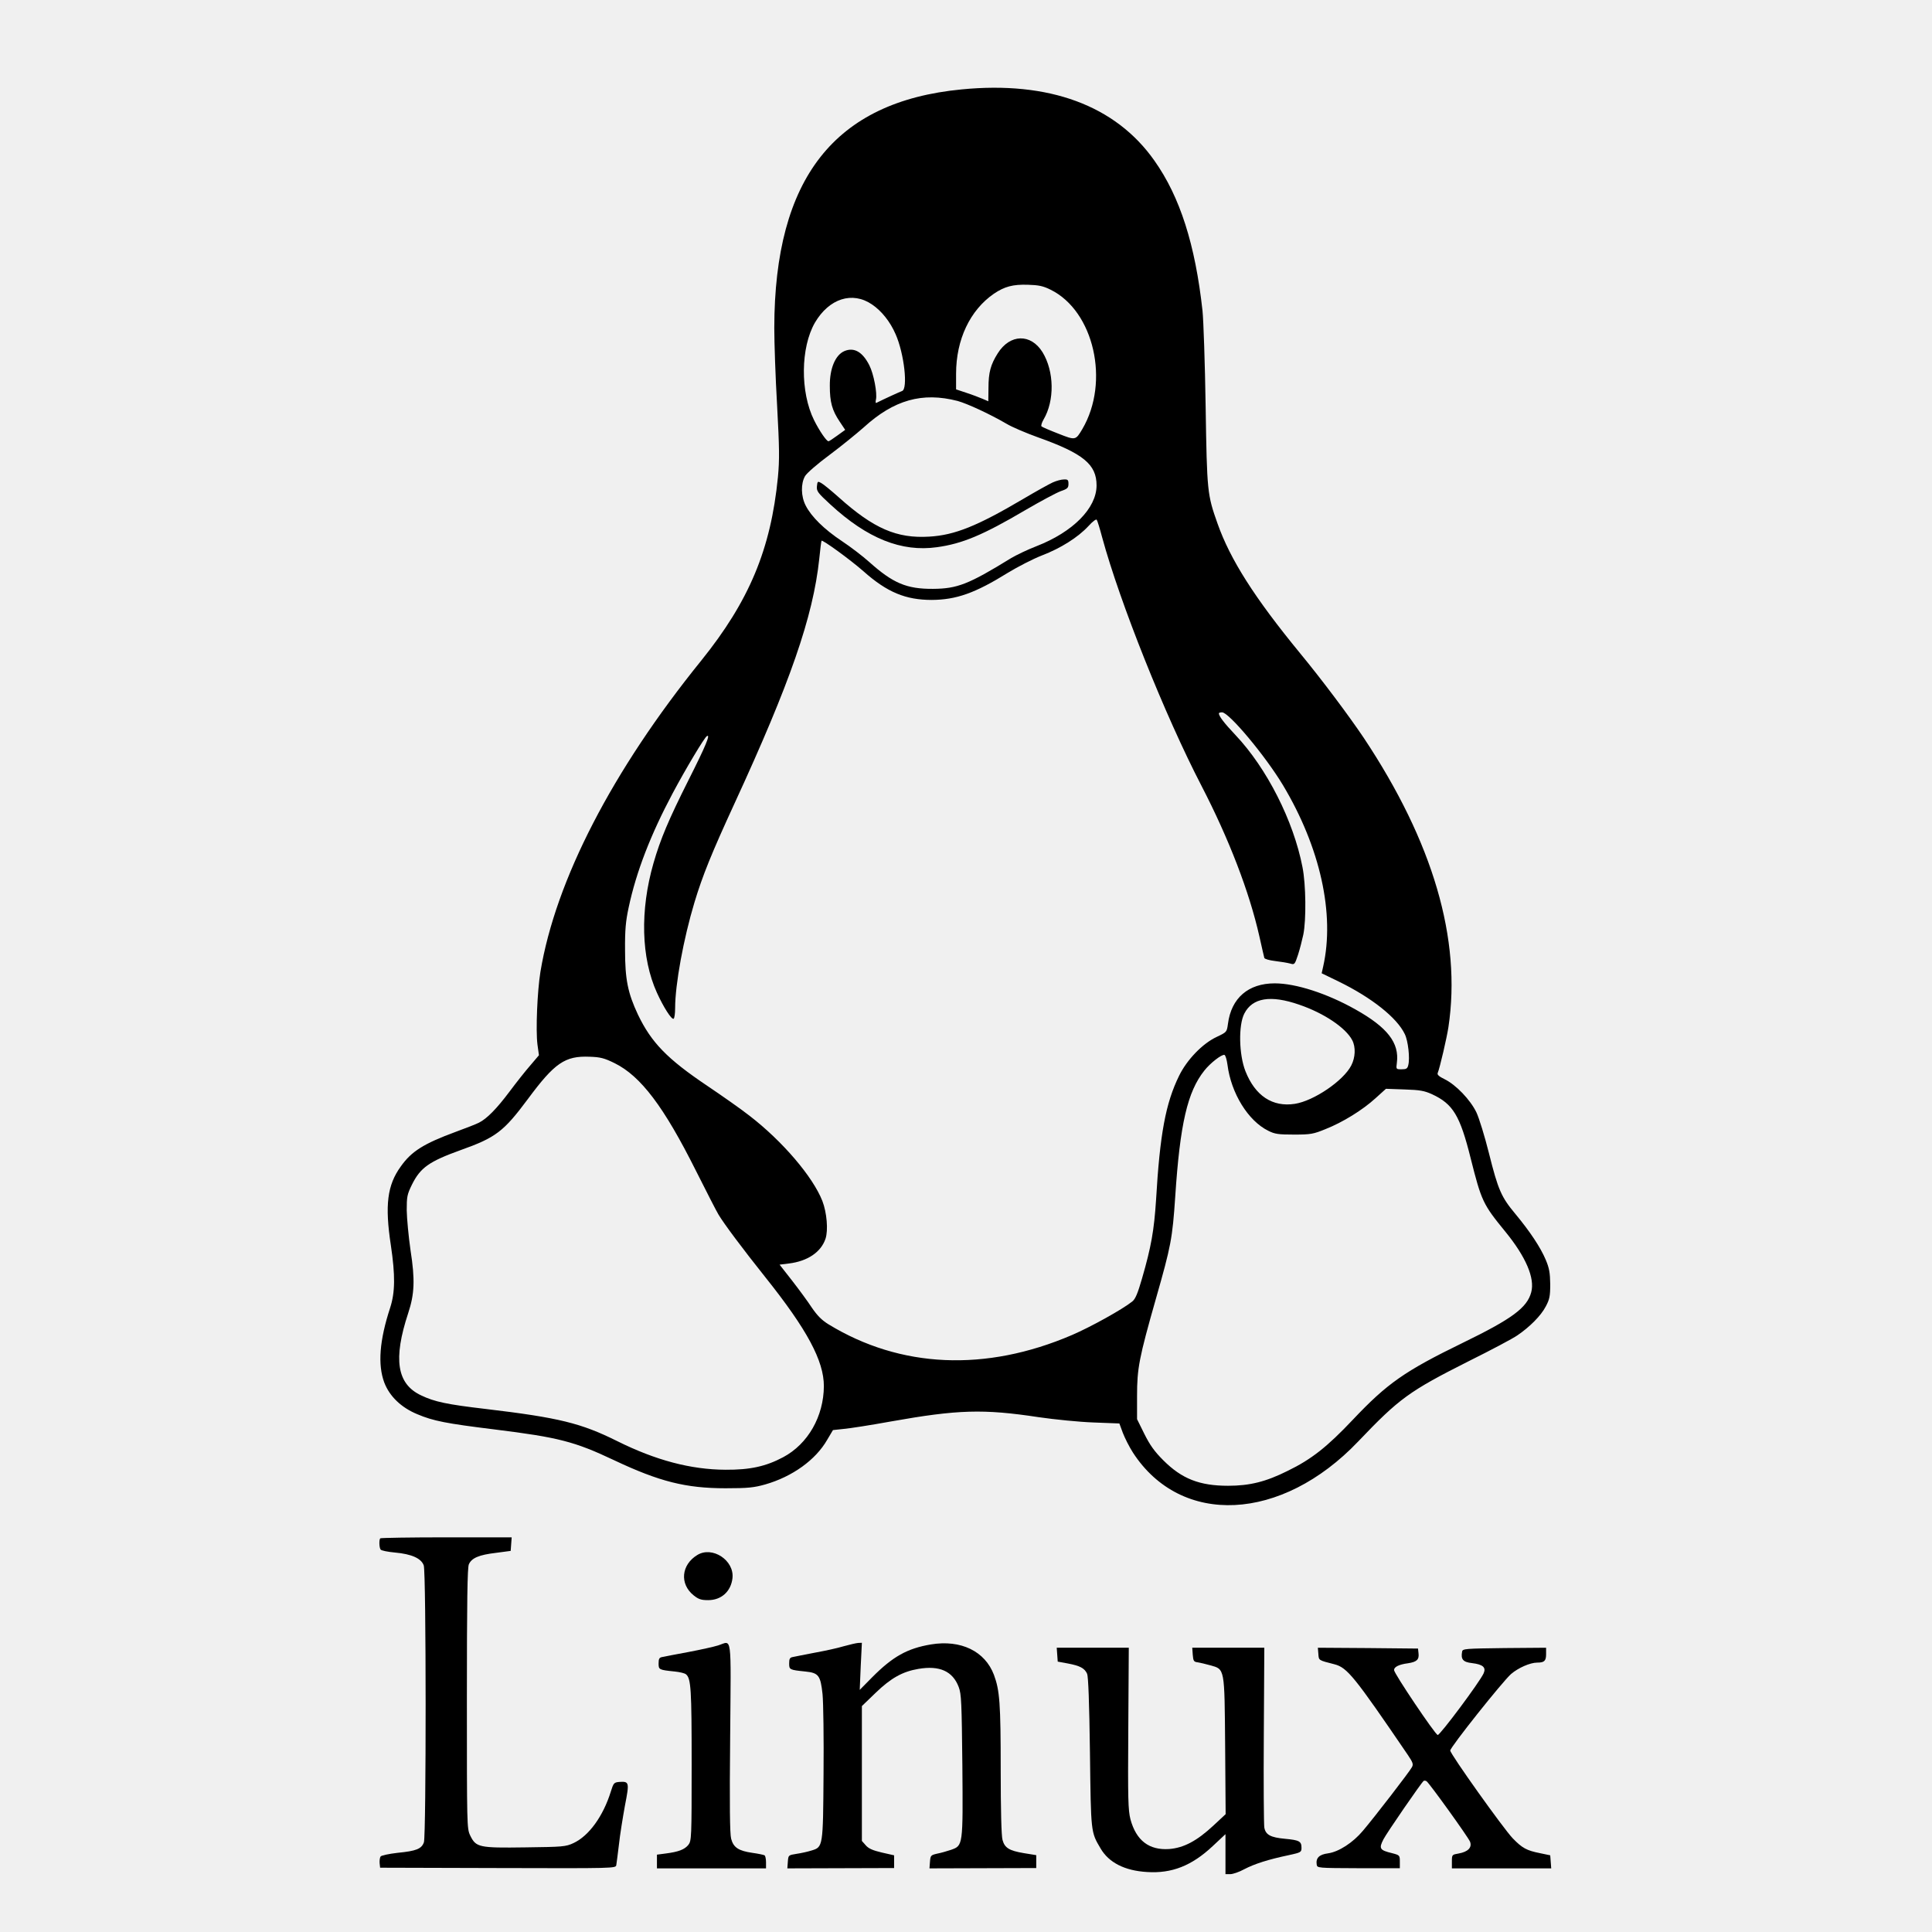
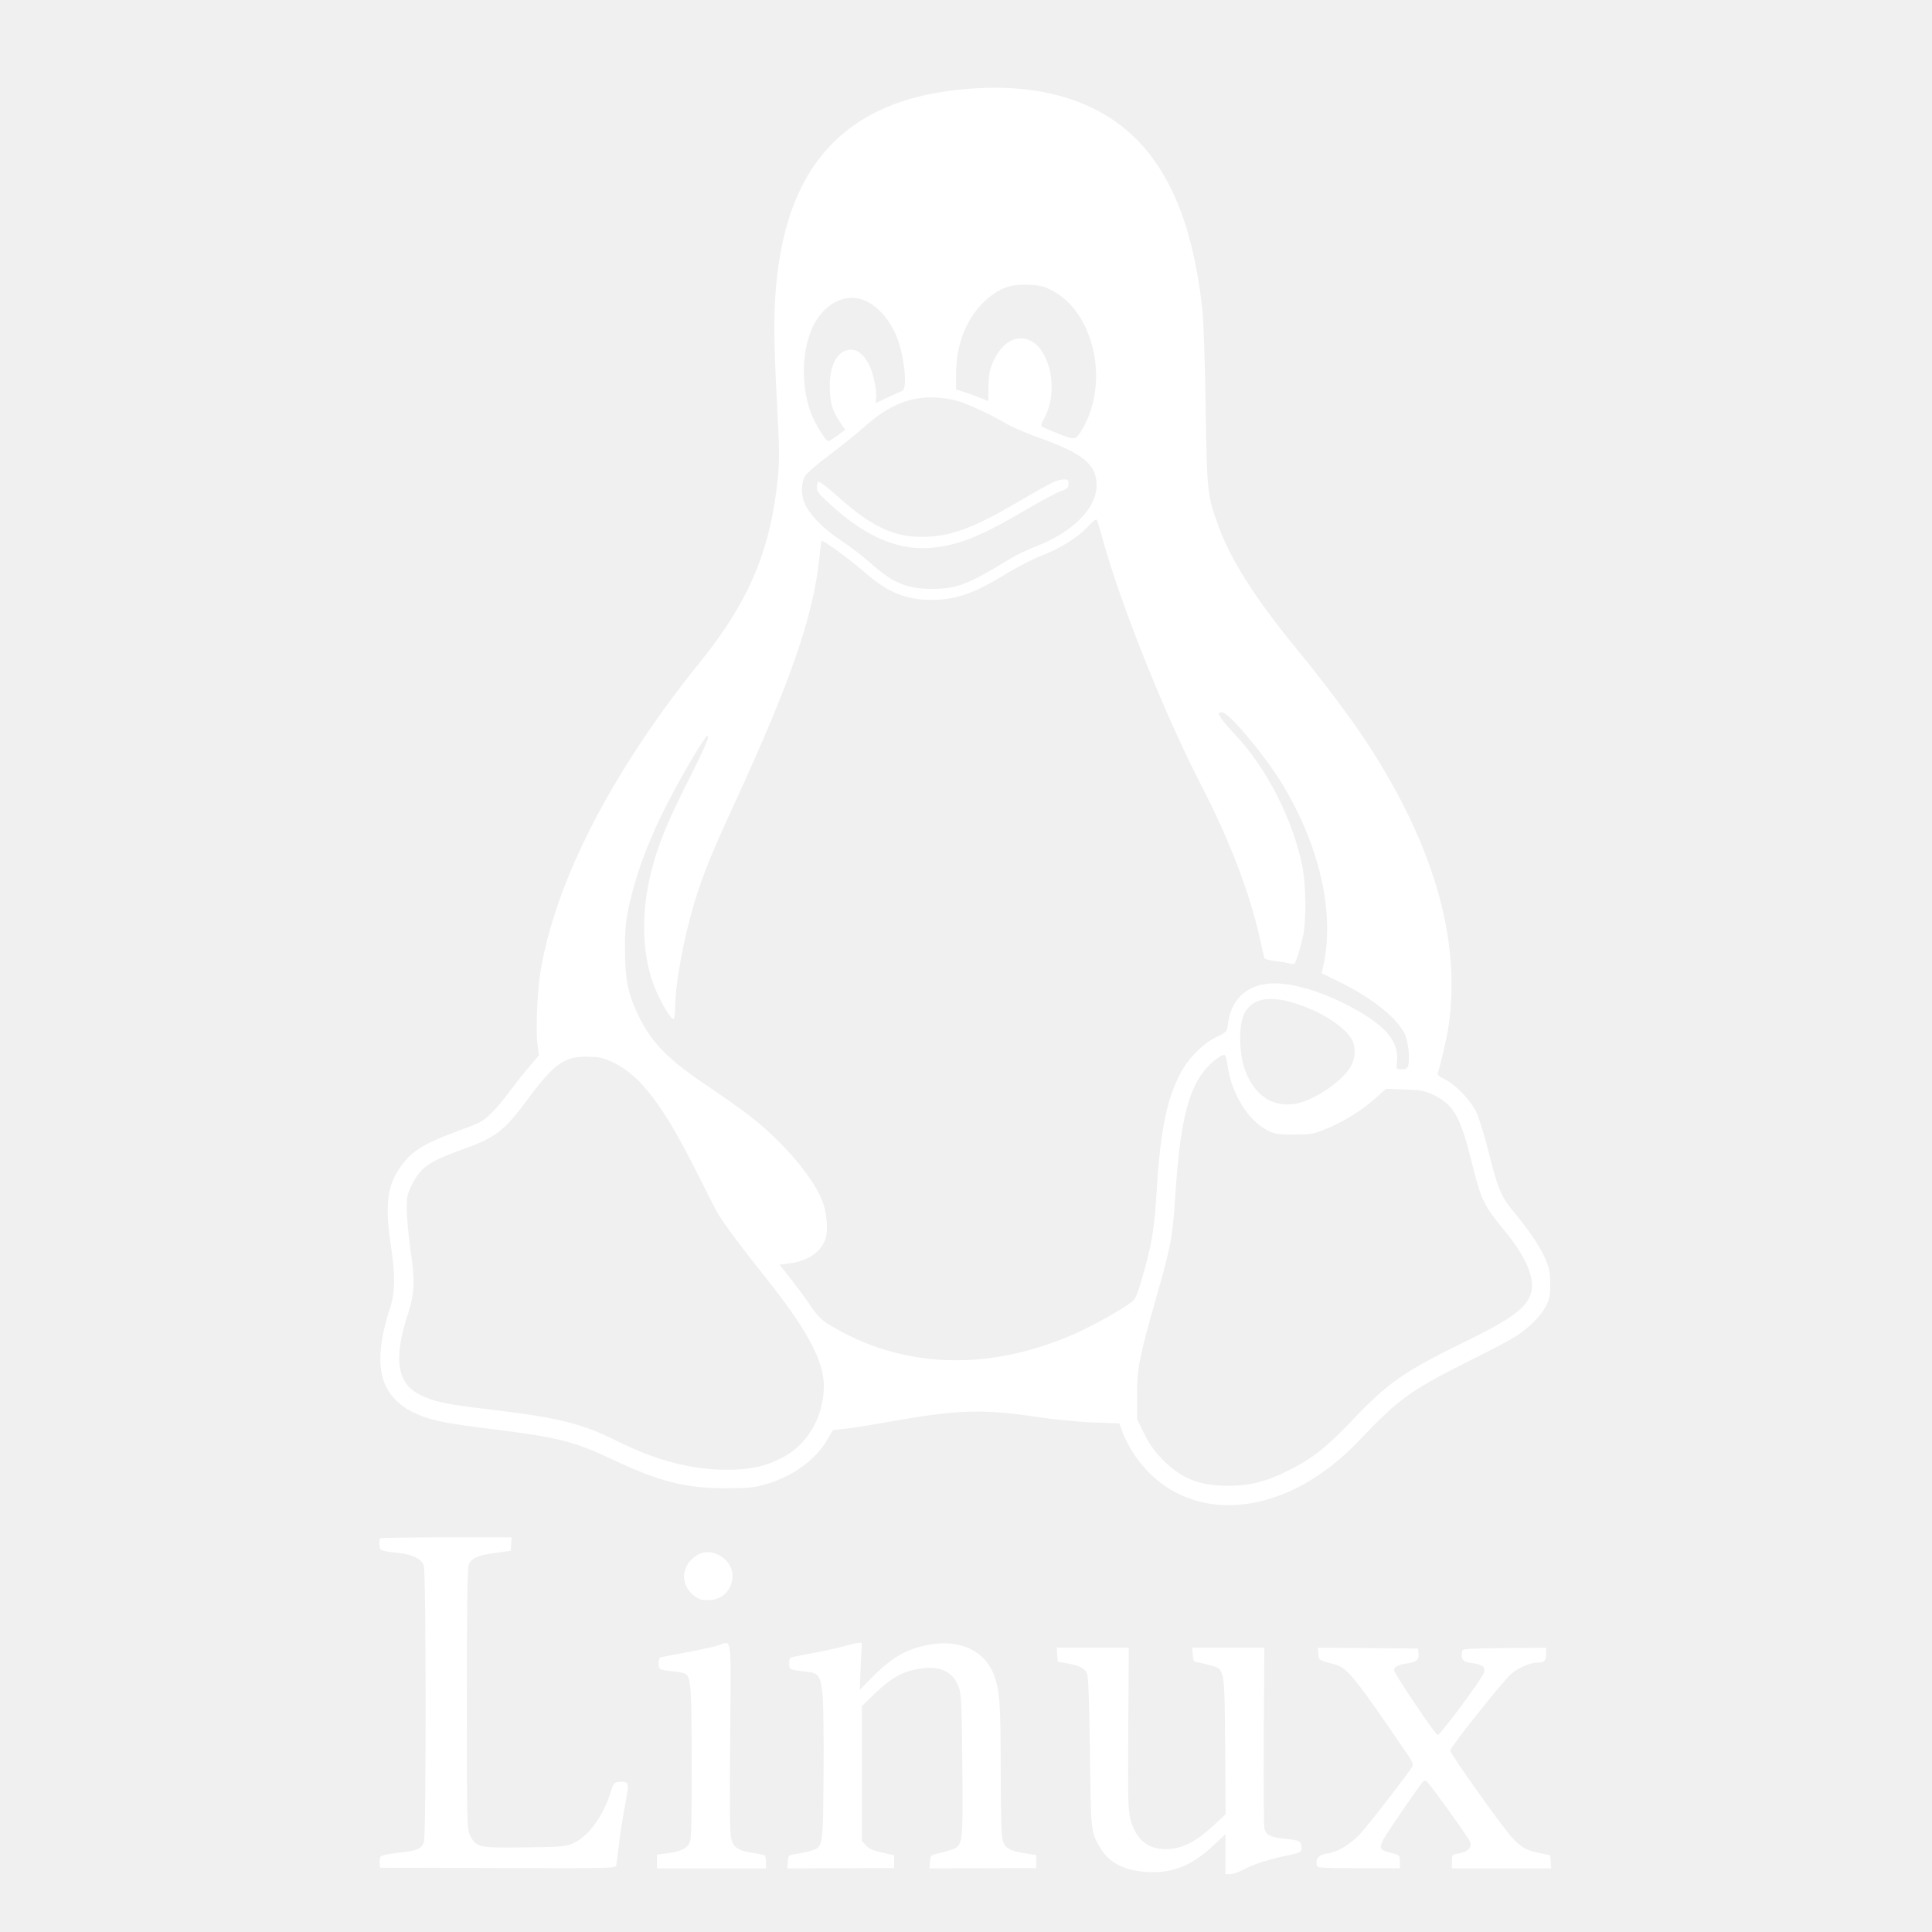
<svg xmlns="http://www.w3.org/2000/svg" version="1.0" width="80px" height="80px" viewBox="0 0 780 1169" preserveAspectRatio="xMidYMid meet">
-   <g transform="translate(0,1169) scale(0.1,-0.1)" fill="#000000" stroke="none">
+   <g transform="translate(0,1169) scale(0.1,-0.1)" fill="#FFF" stroke="none">
    <path d="M3873 11149 c-768 -74 -1132 -537 -1133 -1443 0 -88 7 -299 17 -468 14 -261 15 -327 5 -435 -43 -437 -174 -750 -464 -1110 -538 -665 -881 -1329 -973 -1883 -19 -118 -29 -353 -18 -440 l9 -65 -51 -60 c-29 -33 -86 -105 -127 -160 -78 -104 -137 -164 -185 -188 -15 -8 -79 -33 -142 -56 -192 -71 -266 -117 -331 -209 -82 -113 -97 -234 -60 -477 27 -182 26 -284 -4 -377 -65 -198 -76 -345 -36 -453 32 -84 103 -152 200 -192 97 -41 174 -56 466 -92 388 -48 485 -73 724 -186 275 -130 435 -170 675 -170 137 0 172 4 240 23 164 47 305 148 375 270 l35 59 65 7 c36 3 164 23 285 45 405 72 559 77 895 26 96 -14 246 -29 332 -32 l156 -6 21 -57 c12 -31 39 -85 61 -119 291 -449 899 -420 1363 67 249 261 308 304 669 486 135 67 267 137 294 156 74 50 143 119 172 175 23 43 27 62 27 135 -1 69 -6 97 -27 147 -32 76 -96 172 -184 278 -85 102 -104 144 -160 368 -25 100 -59 211 -76 247 -37 76 -123 166 -192 200 -33 16 -46 27 -42 37 14 35 55 213 65 278 80 531 -93 1120 -512 1750 -90 134 -254 353 -386 513 -275 335 -422 566 -499 784 -62 175 -64 191 -72 708 -4 261 -13 522 -19 580 -44 400 -136 689 -291 908 -235 334 -638 483 -1167 431z m539 -1212 c262 -129 360 -557 192 -843 -41 -69 -41 -69 -145 -28 -52 20 -98 40 -102 44 -4 4 1 22 12 41 68 115 65 292 -6 408 -71 114 -197 111 -271 -7 -43 -68 -56 -116 -56 -209 l-1 -81 -35 15 c-19 8 -63 25 -97 36 l-63 21 0 95 c0 206 84 384 229 484 64 43 114 57 206 54 64 -2 91 -7 137 -30z m-1081 -89 c58 -39 110 -104 143 -180 52 -117 76 -332 39 -344 -14 -5 -106 -47 -156 -72 -4 -2 -5 7 -2 20 9 37 -13 155 -40 208 -41 81 -92 110 -150 86 -55 -23 -90 -105 -89 -211 0 -98 14 -148 59 -215 l34 -51 -47 -34 c-26 -19 -50 -35 -54 -35 -12 0 -55 63 -87 127 -85 171 -82 440 5 591 86 146 226 191 345 110z m518 -584 c58 -16 193 -78 296 -138 33 -20 118 -56 190 -82 275 -98 355 -164 355 -291 0 -138 -143 -282 -364 -368 -52 -20 -121 -53 -153 -72 -258 -159 -326 -185 -473 -186 -159 -1 -242 34 -386 163 -38 34 -112 91 -165 126 -107 71 -185 148 -219 215 -29 56 -30 133 -4 178 10 18 77 76 149 129 71 53 163 128 205 165 184 168 356 216 569 161z m875 -826 c107 -393 379 -1075 601 -1503 166 -321 289 -640 350 -910 15 -66 28 -125 30 -131 2 -7 32 -15 66 -19 34 -4 75 -11 90 -15 27 -8 28 -7 48 53 11 34 25 89 32 122 18 88 16 303 -5 408 -54 280 -216 599 -405 799 -70 74 -101 115 -101 132 0 3 9 6 19 6 42 0 262 -263 369 -441 225 -376 315 -779 243 -1098 l-9 -40 103 -50 c199 -97 353 -219 400 -318 20 -40 32 -146 21 -188 -5 -21 -12 -25 -40 -25 -34 0 -34 0 -29 39 16 121 -57 215 -252 324 -171 96 -359 157 -487 157 -160 0 -263 -89 -283 -245 -7 -50 -7 -50 -68 -79 -86 -40 -181 -139 -228 -236 -81 -165 -116 -353 -139 -750 -12 -184 -29 -283 -85 -476 -26 -90 -40 -124 -59 -139 -60 -48 -251 -154 -365 -203 -522 -224 -1038 -201 -1473 65 -41 25 -68 53 -101 101 -24 37 -78 110 -119 163 l-76 97 57 7 c113 14 194 69 221 150 17 51 8 158 -19 228 -57 146 -241 362 -441 516 -52 41 -168 122 -257 182 -241 162 -337 261 -418 430 -61 130 -78 213 -78 389 -1 124 4 176 22 260 46 216 133 440 266 690 80 150 192 337 207 346 24 15 -7 -60 -111 -266 -120 -239 -170 -357 -212 -503 -82 -285 -75 -573 21 -784 39 -86 89 -165 101 -157 5 3 9 32 9 64 0 144 51 421 117 640 49 162 103 296 243 600 336 729 475 1129 512 1478 6 59 12 108 14 110 5 8 172 -113 254 -185 143 -127 255 -173 413 -173 148 1 262 41 460 164 59 36 152 84 206 105 115 44 219 110 282 178 24 27 47 44 50 38 4 -5 19 -54 33 -107z m1192 -2827 c150 -51 282 -140 321 -215 22 -42 19 -105 -6 -153 -47 -92 -226 -214 -341 -232 -135 -21 -240 48 -299 197 -40 101 -43 280 -7 349 49 96 159 114 332 54z m-434 -363 c22 -173 125 -340 247 -400 39 -20 62 -23 156 -23 100 0 117 3 190 33 104 41 224 115 303 187 l63 57 112 -4 c94 -3 121 -8 167 -29 127 -59 169 -128 234 -389 65 -258 74 -277 209 -442 125 -153 180 -282 157 -367 -25 -94 -116 -161 -414 -306 -353 -172 -457 -245 -666 -466 -155 -164 -250 -239 -394 -309 -132 -66 -230 -90 -360 -90 -173 0 -280 42 -392 154 -54 54 -81 92 -115 160 l-44 89 0 141 c0 167 12 229 115 591 90 315 99 361 116 615 29 440 74 634 176 762 36 46 106 100 122 95 6 -2 14 -29 18 -59z m-3708 9 c158 -78 298 -263 492 -651 64 -127 125 -247 137 -266 33 -55 144 -204 282 -377 254 -318 355 -507 355 -660 -1 -183 -96 -350 -246 -430 -105 -56 -201 -77 -349 -76 -210 1 -422 57 -655 173 -219 109 -352 142 -798 195 -231 27 -308 43 -389 82 -147 69 -170 219 -78 498 38 115 42 201 14 380 -12 83 -22 191 -23 241 0 83 2 96 32 157 51 102 103 139 294 208 214 76 261 113 407 309 162 219 225 262 373 256 65 -2 89 -8 152 -39z" />
    <path d="M4425 8771 c-22 -10 -103 -55 -179 -100 -278 -164 -414 -219 -568 -228 -196 -12 -336 48 -548 238 -47 42 -95 81 -107 87 -20 11 -22 10 -25 -20 -3 -30 5 -40 82 -111 224 -206 430 -288 644 -258 153 21 278 73 536 225 91 53 186 104 213 114 41 14 47 20 47 44 0 24 -4 28 -27 27 -16 0 -46 -8 -68 -18z" />
    <path d="M356 2382 c-8 -8 -7 -55 2 -68 4 -6 43 -14 87 -18 100 -9 159 -35 174 -78 15 -43 15 -1633 1 -1675 -14 -40 -46 -53 -160 -64 -52 -6 -98 -16 -102 -22 -5 -7 -7 -25 -6 -40 l3 -28 713 -2 c706 -2 713 -2 716 18 2 11 9 67 16 124 6 57 23 162 36 234 28 144 27 149 -35 145 -31 -3 -34 -7 -50 -58 -46 -149 -133 -269 -226 -312 -47 -22 -64 -23 -292 -26 -280 -4 -298 0 -333 72 -20 42 -20 57 -20 829 0 588 3 793 12 812 17 38 61 57 163 69 l90 12 3 41 3 41 -395 0 c-217 0 -397 -3 -400 -6z" />
    <path d="M2274 2281 c-97 -59 -108 -175 -22 -244 30 -24 46 -29 88 -29 80 0 138 53 147 133 12 108 -122 196 -213 140z" />
    <path d="M2400 1734 c-25 -8 -106 -26 -180 -40 -74 -14 -145 -27 -157 -30 -19 -3 -23 -11 -23 -39 0 -38 2 -39 99 -49 29 -3 59 -10 67 -17 30 -25 34 -89 34 -545 0 -447 -1 -462 -20 -487 -23 -28 -59 -42 -137 -52 l-53 -7 0 -41 0 -42 330 0 330 0 0 37 c0 20 -4 39 -9 42 -5 3 -38 10 -74 15 -83 12 -114 32 -128 85 -8 29 -10 202 -6 614 5 643 13 583 -73 556z" />
    <path d="M3160 1729 c-36 -11 -114 -28 -175 -39 -60 -12 -120 -23 -132 -26 -19 -3 -23 -11 -23 -39 0 -38 2 -39 99 -49 79 -8 91 -24 103 -137 5 -52 8 -269 6 -484 -3 -441 -3 -441 -73 -462 -22 -7 -62 -16 -90 -20 -50 -8 -50 -8 -53 -48 l-3 -40 323 1 323 1 0 39 0 38 -75 17 c-55 13 -80 24 -97 44 l-23 26 0 408 0 408 83 80 c93 90 164 129 259 145 128 22 208 -14 244 -110 16 -42 18 -94 22 -473 4 -490 4 -486 -69 -512 -24 -8 -62 -19 -84 -23 -38 -9 -40 -11 -43 -49 l-3 -40 323 1 323 1 0 39 0 39 -74 12 c-90 15 -117 32 -130 80 -7 23 -11 187 -11 423 0 404 -6 482 -41 576 -54 143 -200 214 -381 184 -143 -24 -231 -73 -356 -199 l-75 -76 6 143 7 142 -23 -1 c-12 -1 -51 -10 -87 -20z" />
    <path d="M4452 1678 l3 -42 60 -11 c75 -14 103 -29 118 -63 7 -18 13 -170 17 -477 6 -486 5 -479 64 -579 50 -86 146 -135 281 -143 150 -10 271 38 397 156 l78 73 0 -121 0 -121 29 0 c16 0 54 13 85 30 61 32 145 59 269 85 74 16 77 18 77 45 0 39 -14 46 -100 54 -87 8 -117 24 -125 68 -3 18 -5 270 -3 561 l3 527 -218 0 -218 0 3 -42 c3 -37 6 -43 28 -46 14 -2 49 -10 77 -18 90 -25 87 -12 91 -490 l3 -411 -74 -69 c-100 -93 -179 -135 -268 -142 -121 -8 -199 51 -234 180 -14 56 -16 119 -13 551 l3 487 -218 0 -218 0 3 -42z" />
    <path d="M6032 1683 c3 -40 -1 -38 97 -63 78 -20 121 -74 444 -548 31 -46 35 -57 25 -75 -12 -24 -227 -303 -296 -384 -61 -73 -147 -128 -211 -137 -54 -7 -75 -28 -69 -68 3 -21 6 -21 253 -22 l250 0 0 40 c0 38 -1 39 -47 51 -75 18 -81 28 -52 84 18 36 232 347 243 353 4 3 12 2 18 -2 17 -12 252 -338 263 -366 13 -35 -13 -61 -69 -71 -40 -7 -41 -7 -41 -48 l0 -42 300 0 301 0 -3 40 -3 39 -62 13 c-81 16 -108 31 -165 90 -55 57 -378 510 -378 531 0 20 315 416 368 463 43 37 115 69 158 69 43 0 54 10 54 51 l0 39 -252 -2 c-236 -3 -253 -4 -256 -21 -9 -47 5 -64 60 -70 66 -8 86 -26 70 -62 -24 -53 -265 -376 -278 -373 -16 4 -264 372 -264 393 0 19 30 34 84 41 53 8 69 22 64 61 l-3 28 -303 3 -303 2 3 -37z" />
  </g>
</svg>
